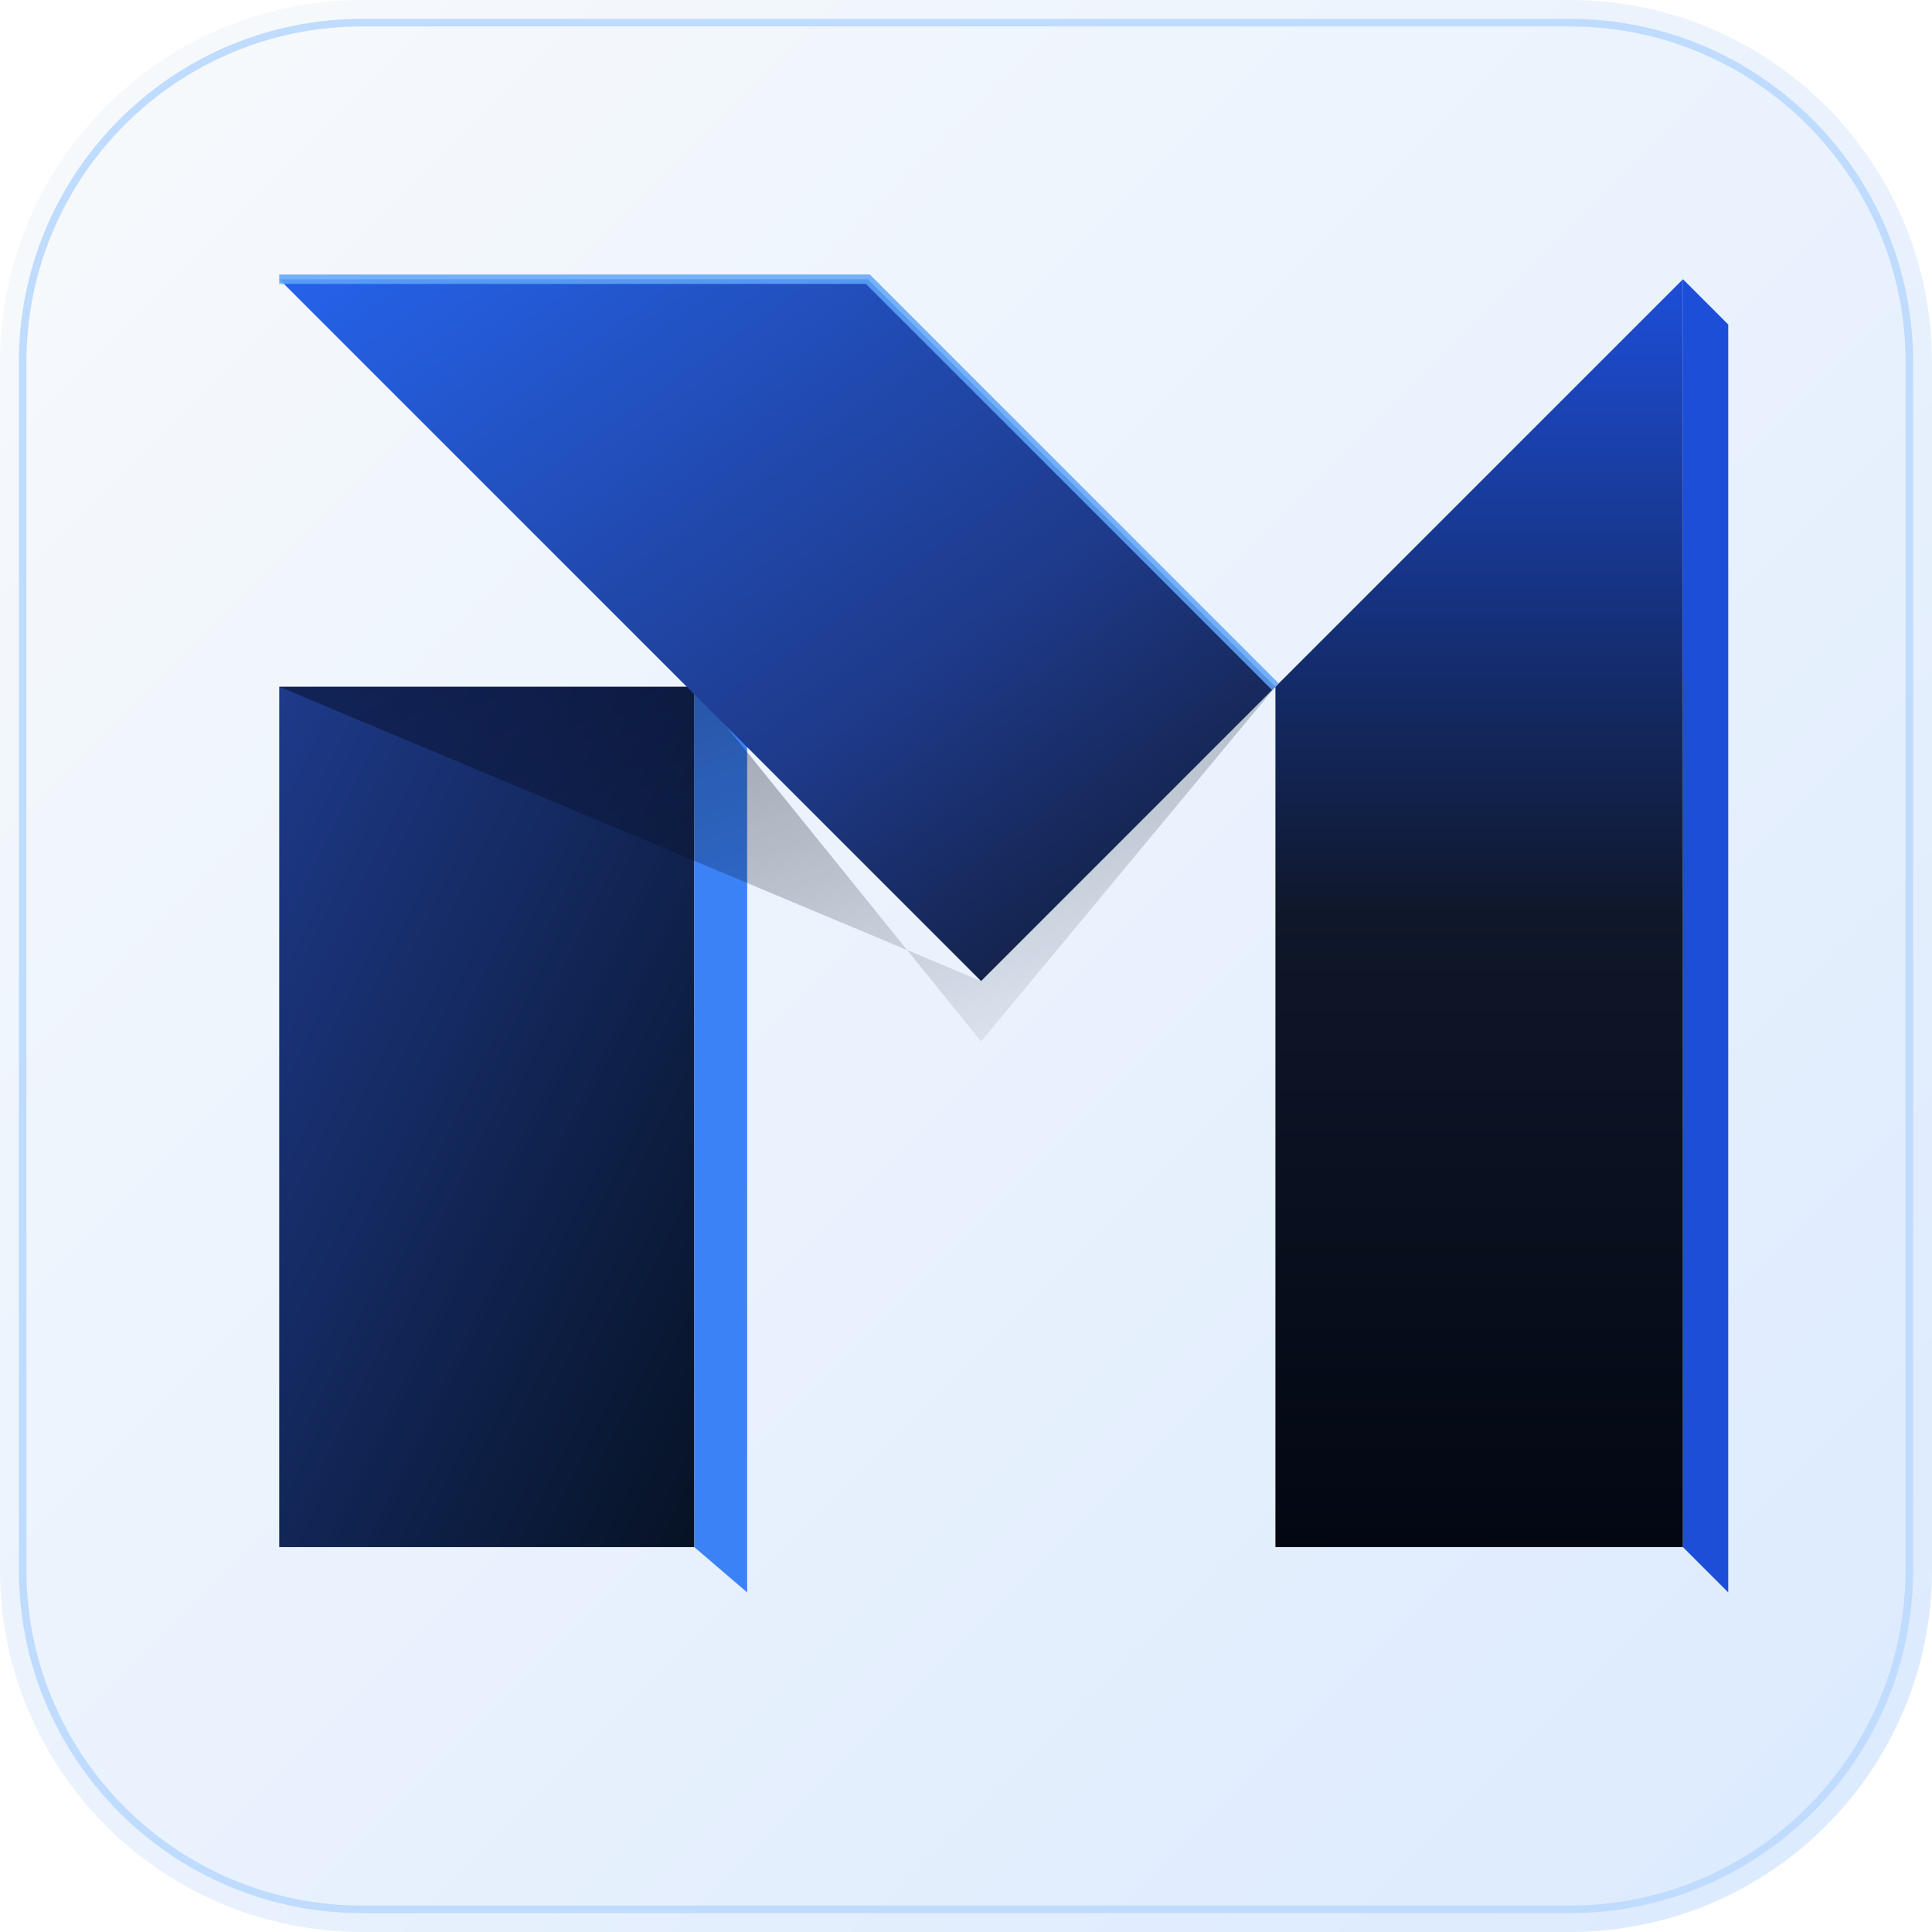
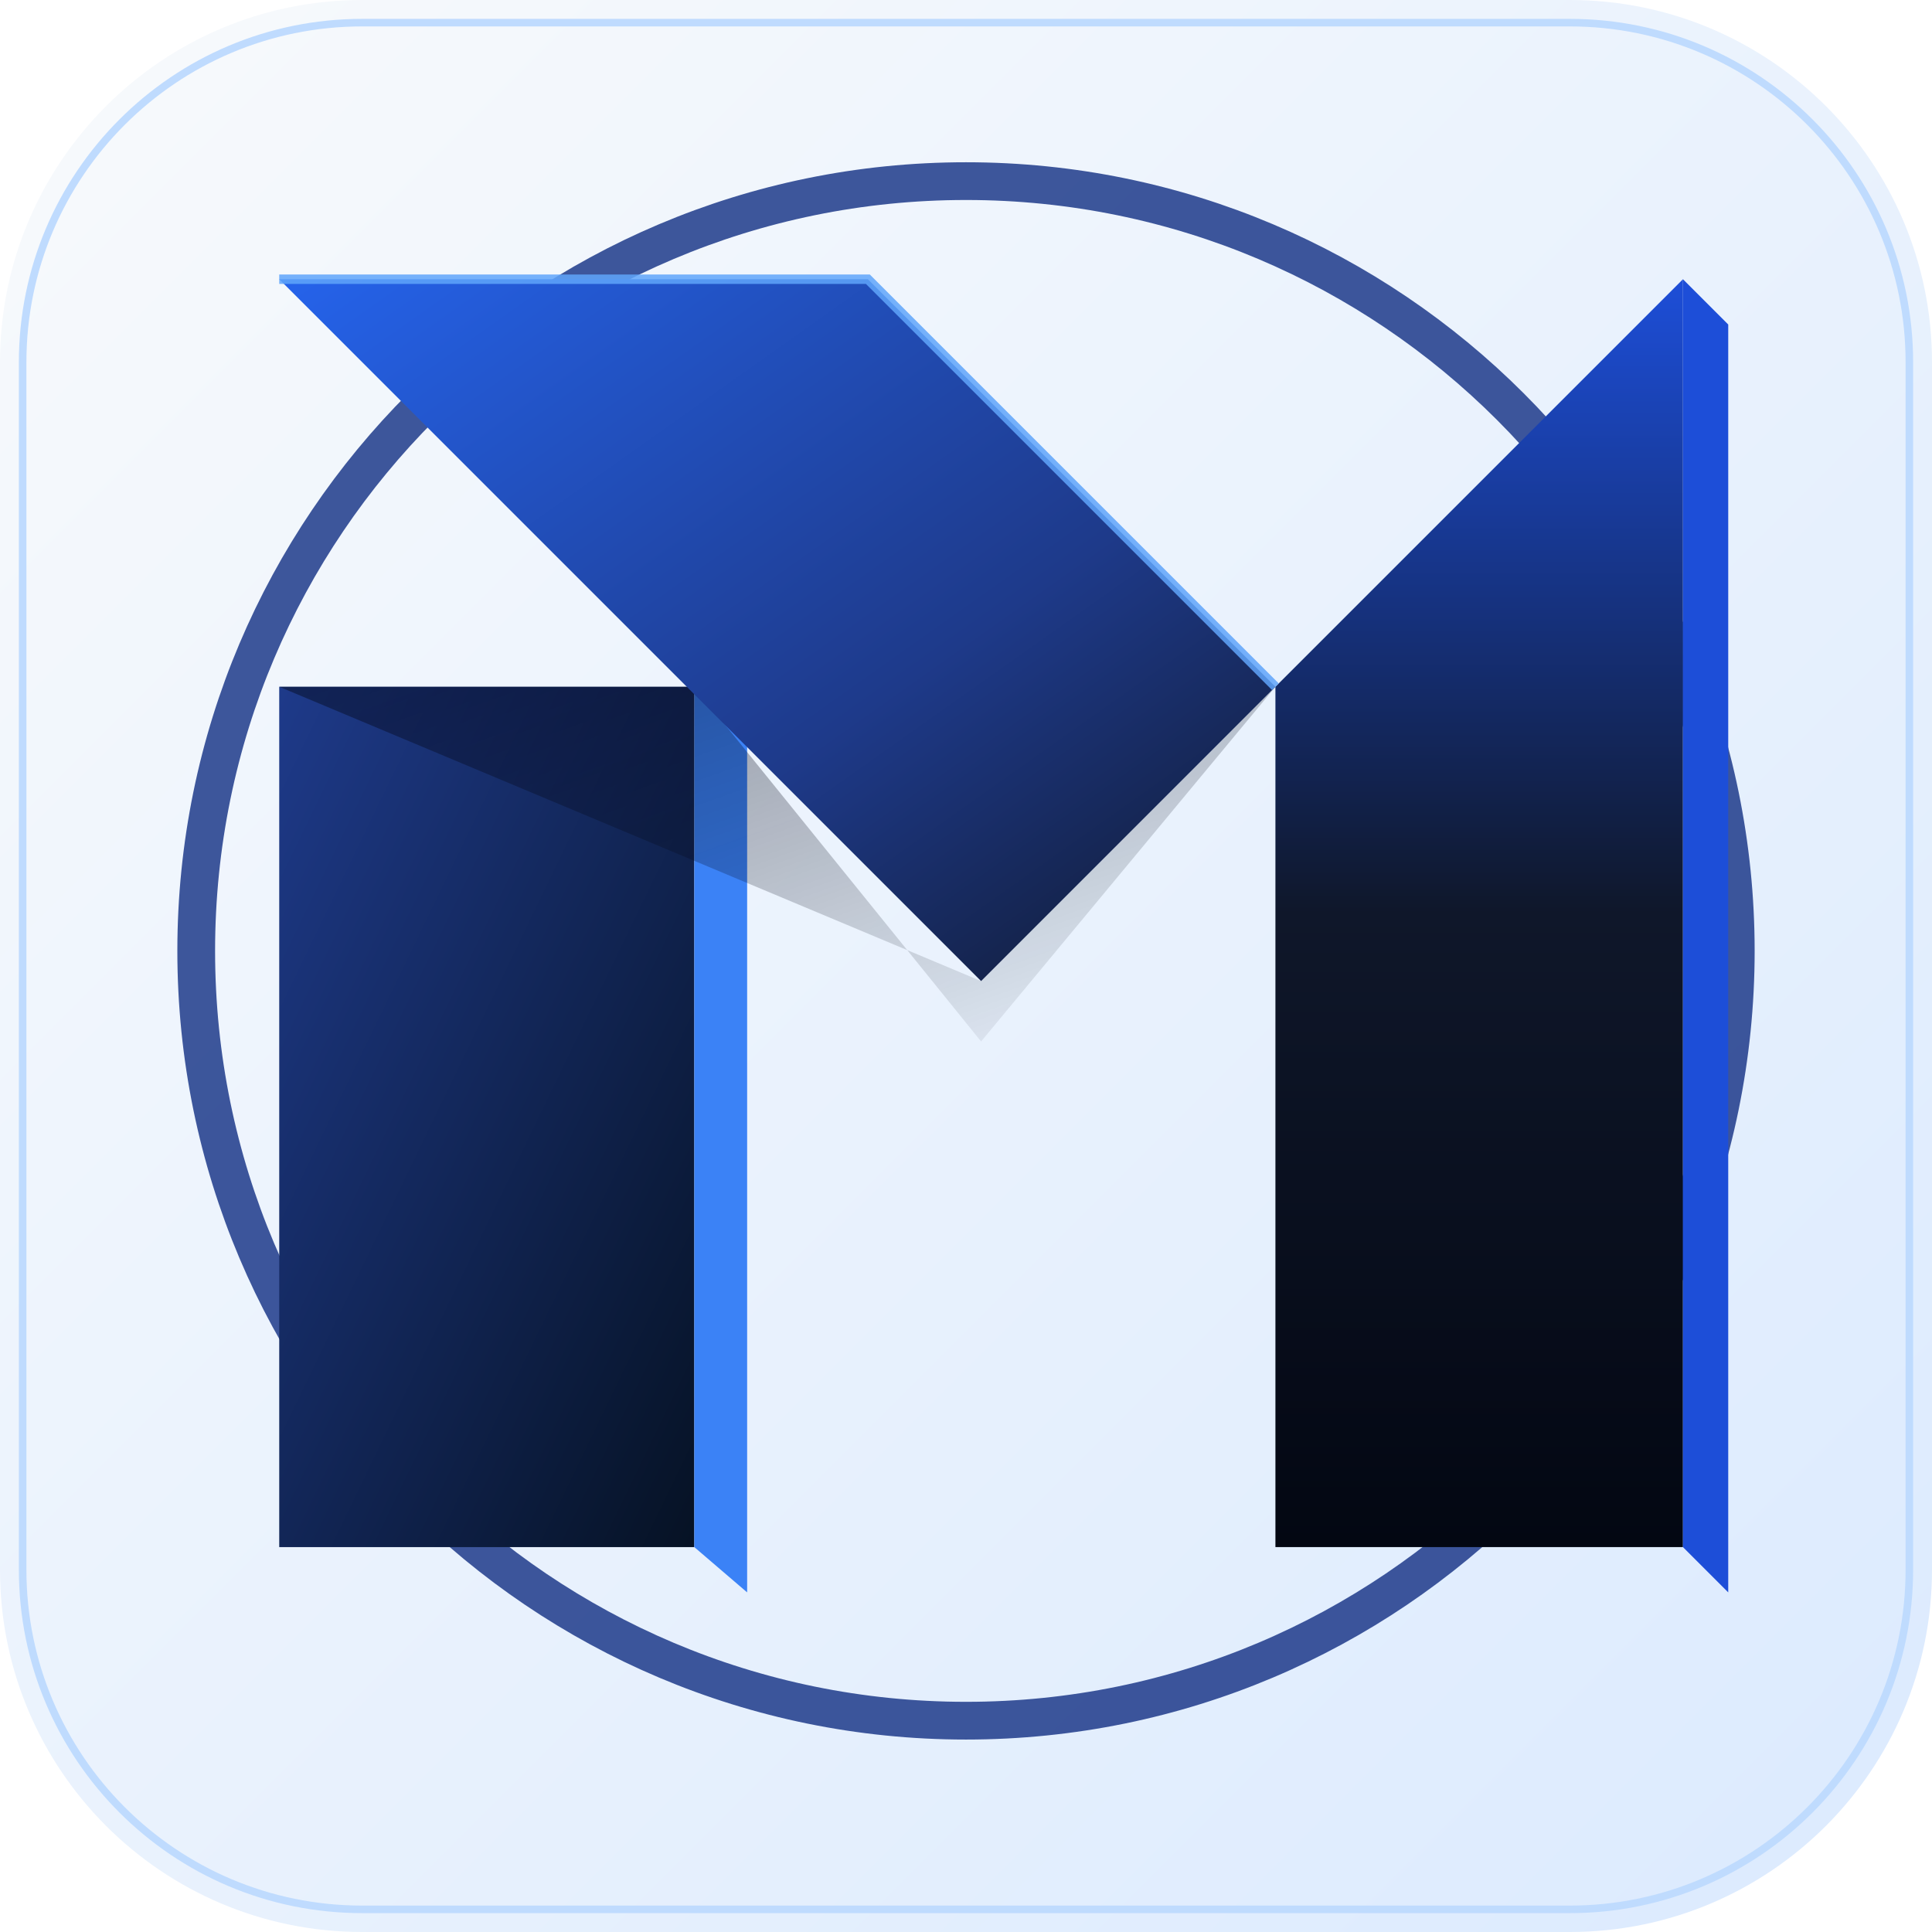
<svg xmlns="http://www.w3.org/2000/svg" viewBox="0 0 512 512" width="512" height="512" fill="none">
  <defs>
    <linearGradient id="lightBg" x1="0%" y1="0%" x2="100%" y2="100%">
      <stop offset="0%" stop-color="#f8fafc" />
      <stop offset="100%" stop-color="#dbeafe" />
    </linearGradient>
    <linearGradient id="darkLeft" x1="0%" y1="0%" x2="100%" y2="100%">
      <stop offset="0%" stop-color="#1e3a8a" />
      <stop offset="100%" stop-color="#061224" />
    </linearGradient>
    <linearGradient id="darkTop" x1="0%" y1="0%" x2="100%" y2="100%">
      <stop offset="0%" stop-color="#2563eb" />
      <stop offset="60%" stop-color="#1e3a8a" />
      <stop offset="100%" stop-color="#0f172a" />
    </linearGradient>
    <linearGradient id="darkRight" x1="0%" y1="0%" x2="0%" y2="100%">
      <stop offset="0%" stop-color="#1d4ed8" />
      <stop offset="50%" stop-color="#0f172a" />
      <stop offset="100%" stop-color="#030712" />
    </linearGradient>
    <linearGradient id="foldShadowDark" x1="0%" y1="0%" x2="100%" y2="100%">
      <stop offset="0%" stop-color="#020617" stop-opacity="0.45" />
      <stop offset="100%" stop-color="#020617" stop-opacity="0" />
    </linearGradient>
  </defs>
  <rect x="0" y="0" width="512" height="512" rx="96" fill="url(#lightBg)" />
  <rect x="6" y="6" width="500" height="500" rx="90" stroke="#bfdbfe" stroke-width="2" />
+   <circle cx="256" cy="252" r="204" stroke="#1e3a8a" stroke-width="10" stroke-opacity="0.85" />
  <polygon points="74,182 184,182 184,410 74,410" fill="url(#darkLeft)" />
  <polygon points="184,182 198,196 198,422 184,410" fill="#3b82f6" />
  <polygon points="338,182 446,74 446,410 338,410" fill="url(#darkRight)" />
  <polygon points="446,74 458,86 458,422 446,410" fill="#1d4ed8" />
  <polygon points="74,182 184,182 260,276 338,182 260,260" fill="url(#foldShadowDark)" />
  <polygon points="74,74 230,74 338,182 260,260" fill="url(#darkTop)" />
  <polyline points="74,74 230,74 338,182" stroke="#60a5fa" stroke-width="2.5" stroke-opacity="0.85" fill="none" />
</svg>
